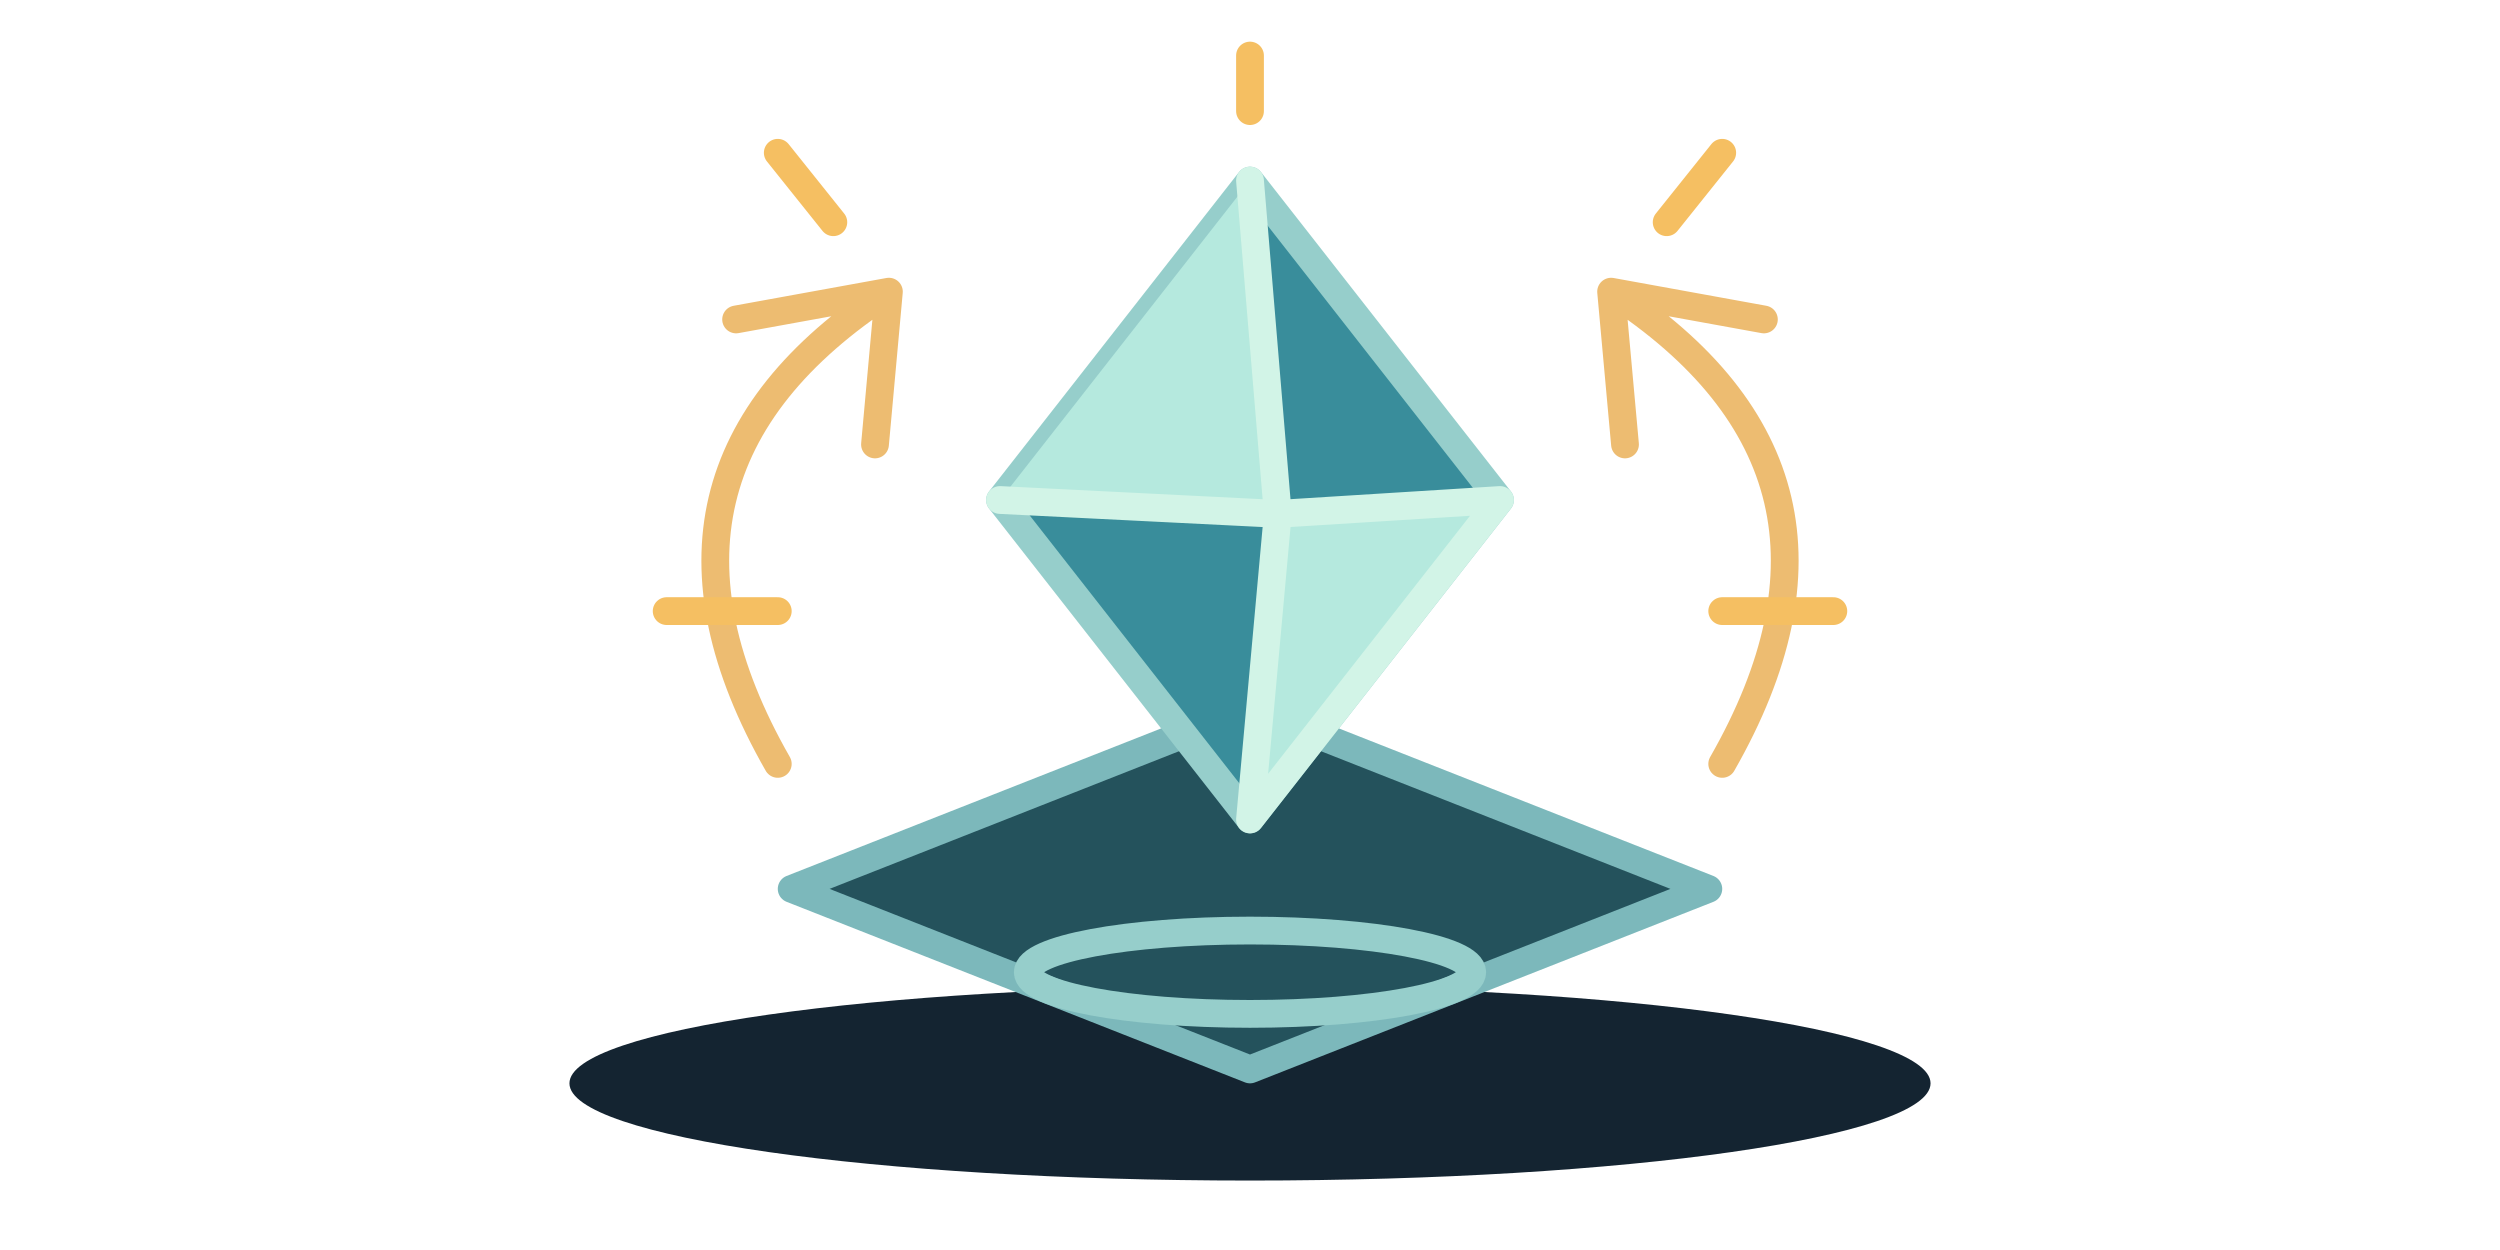
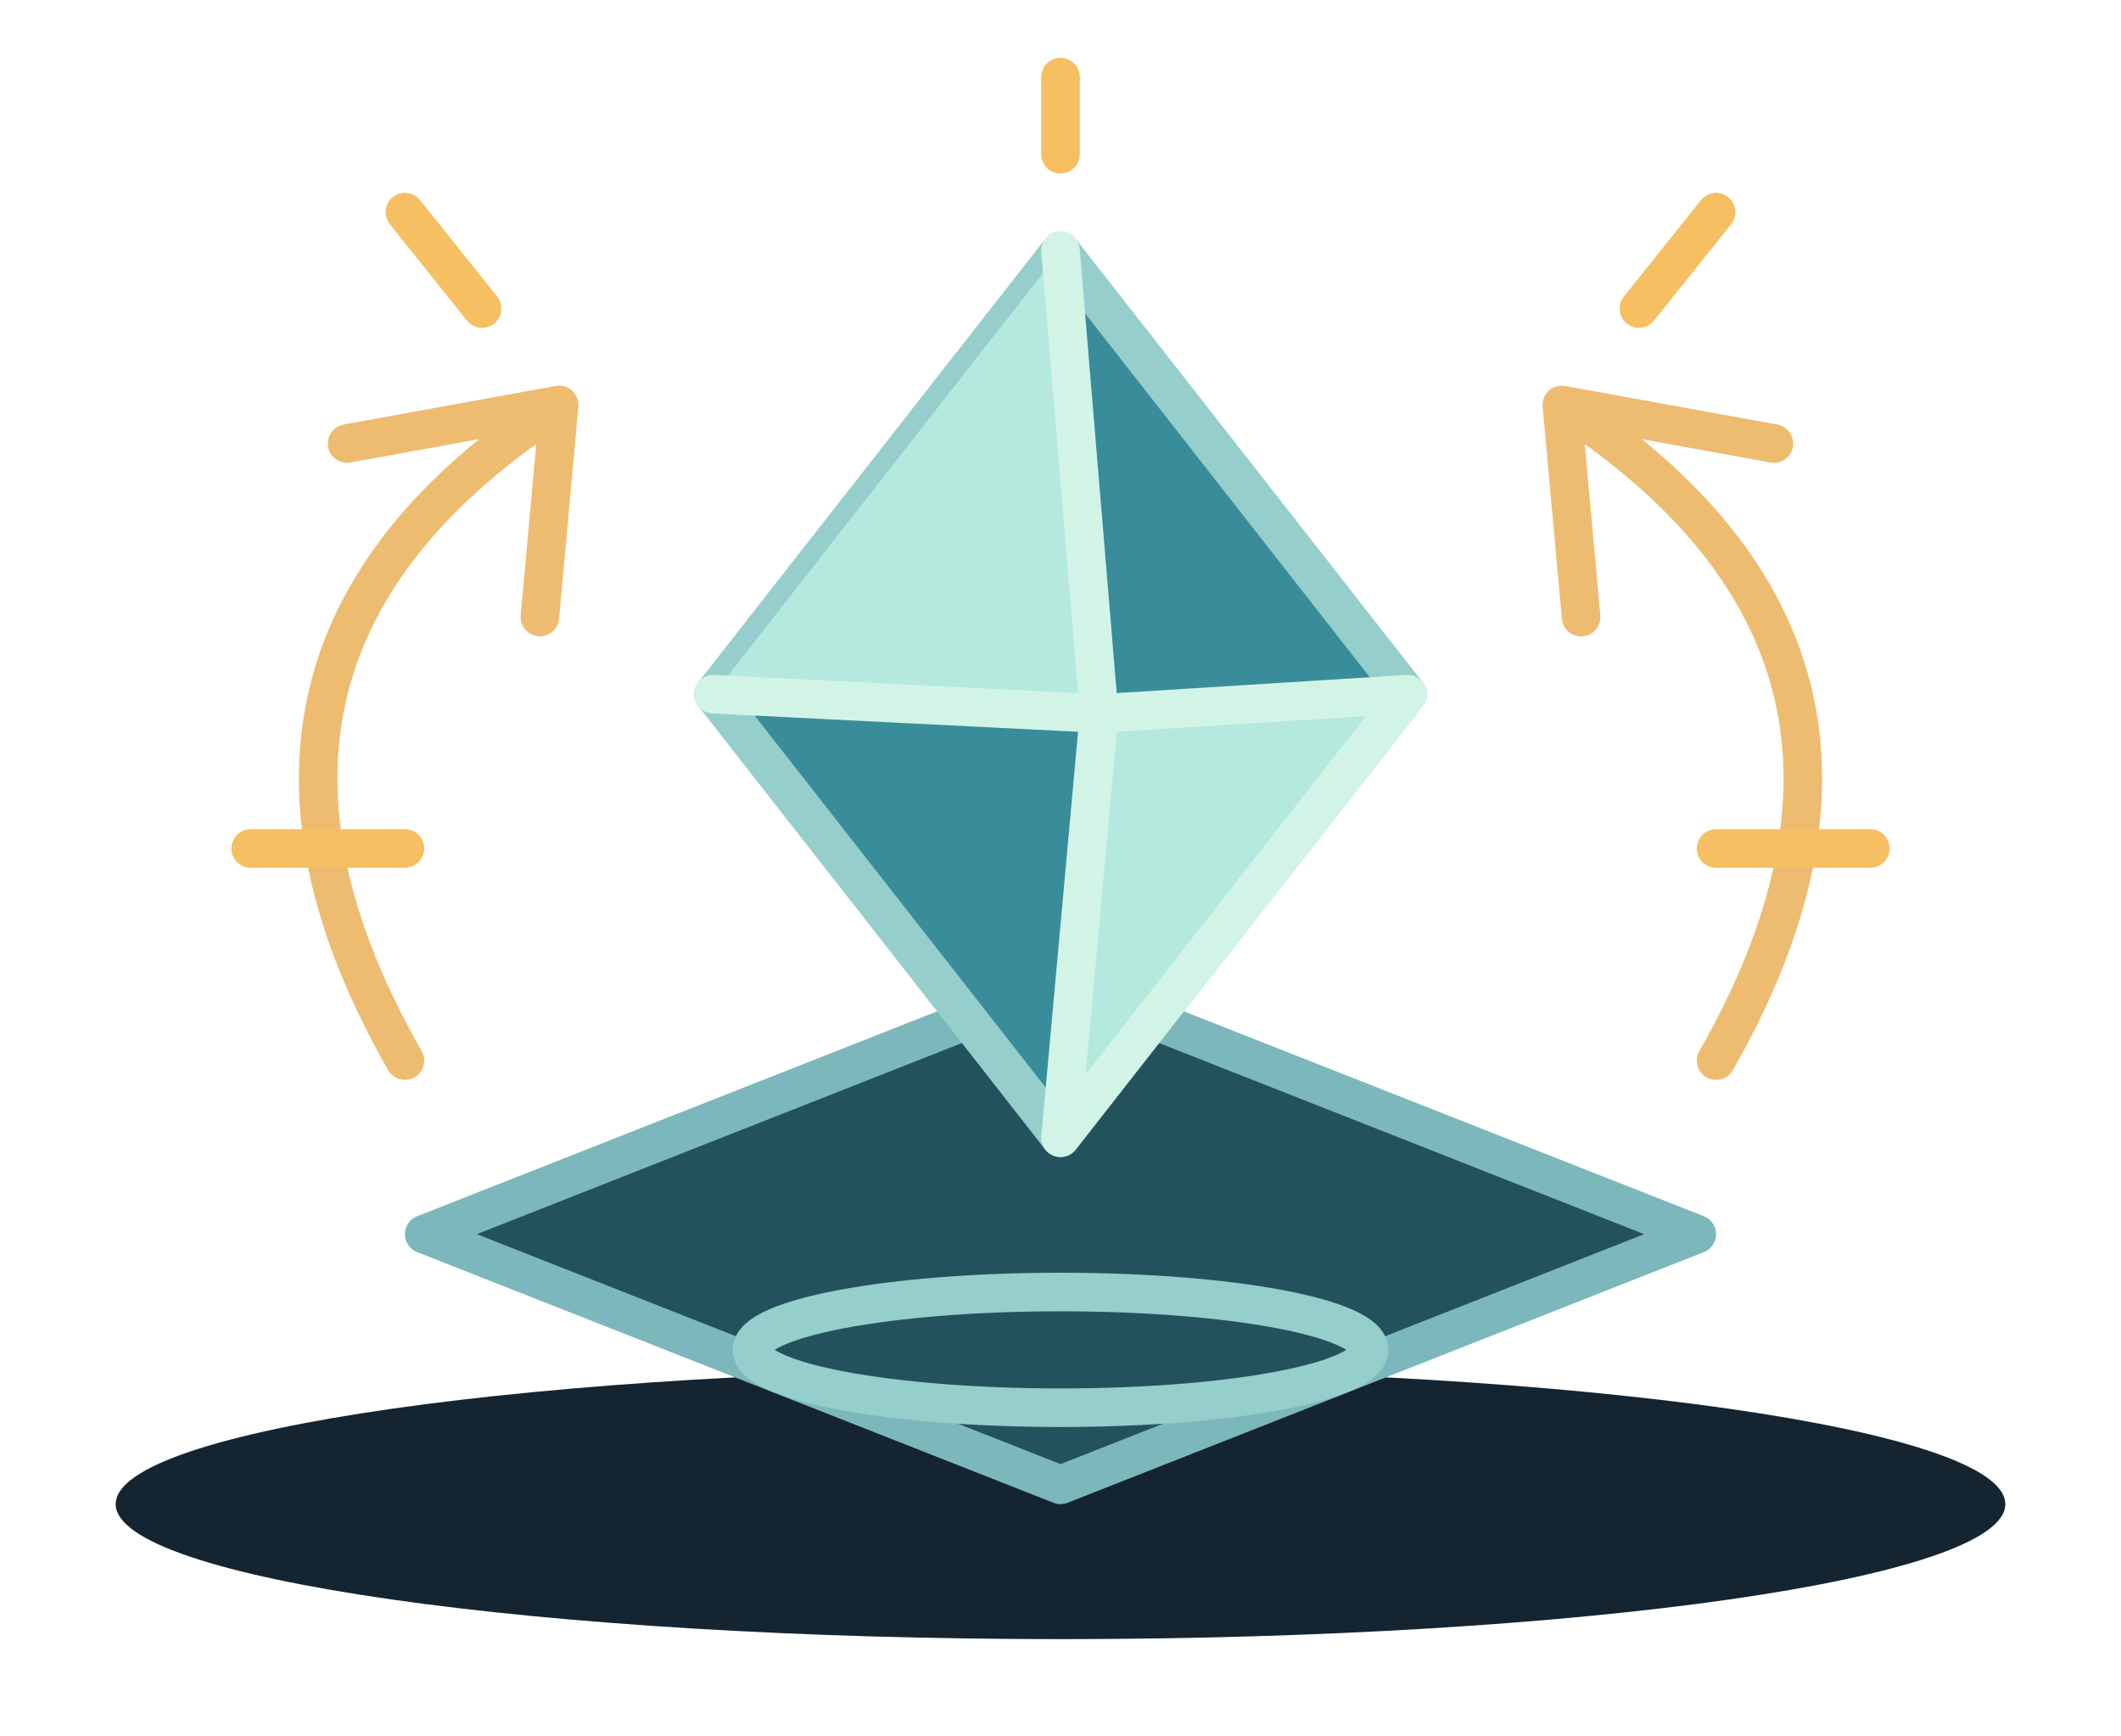
- <svg xmlns="http://www.w3.org/2000/svg" width="180" height="90" viewBox="0 0 180 90">
+ <svg xmlns="http://www.w3.org/2000/svg" width="110" height="90" viewBox="35 0 110 90">
  <ellipse cx="90" cy="78" rx="49" ry="7" fill="#142431" />
  <g stroke-width="2" stroke-linecap="round" stroke-linejoin="round">
    <path d="M57 64 90 77l33-13-33-13Z" fill="#24525c" stroke="#7cb8bb" />
    <path d="M90 13 108 36 90 59 72 36Z" fill="#398d9b" stroke="#96cecb" />
    <path d="m90 13 2 24-20-1m20 1 16-1-18 23Z" fill="#b5e9de" stroke="#d2f4e7" />
    <path d="M56 55q-12-21 8-34m-1 11 1-11-11 2m71 32q12-21-8-34m1 11-1-11 11 2" fill="none" stroke="#edbc71" />
    <path d="M90 4v4M56 11l4 5m64-5-4 5M48 44h8m68 0h8" stroke="#f5bf62" />
    <ellipse cx="90" cy="70" rx="16" ry="3" fill="none" stroke="#96cecb" />
  </g>
</svg>
